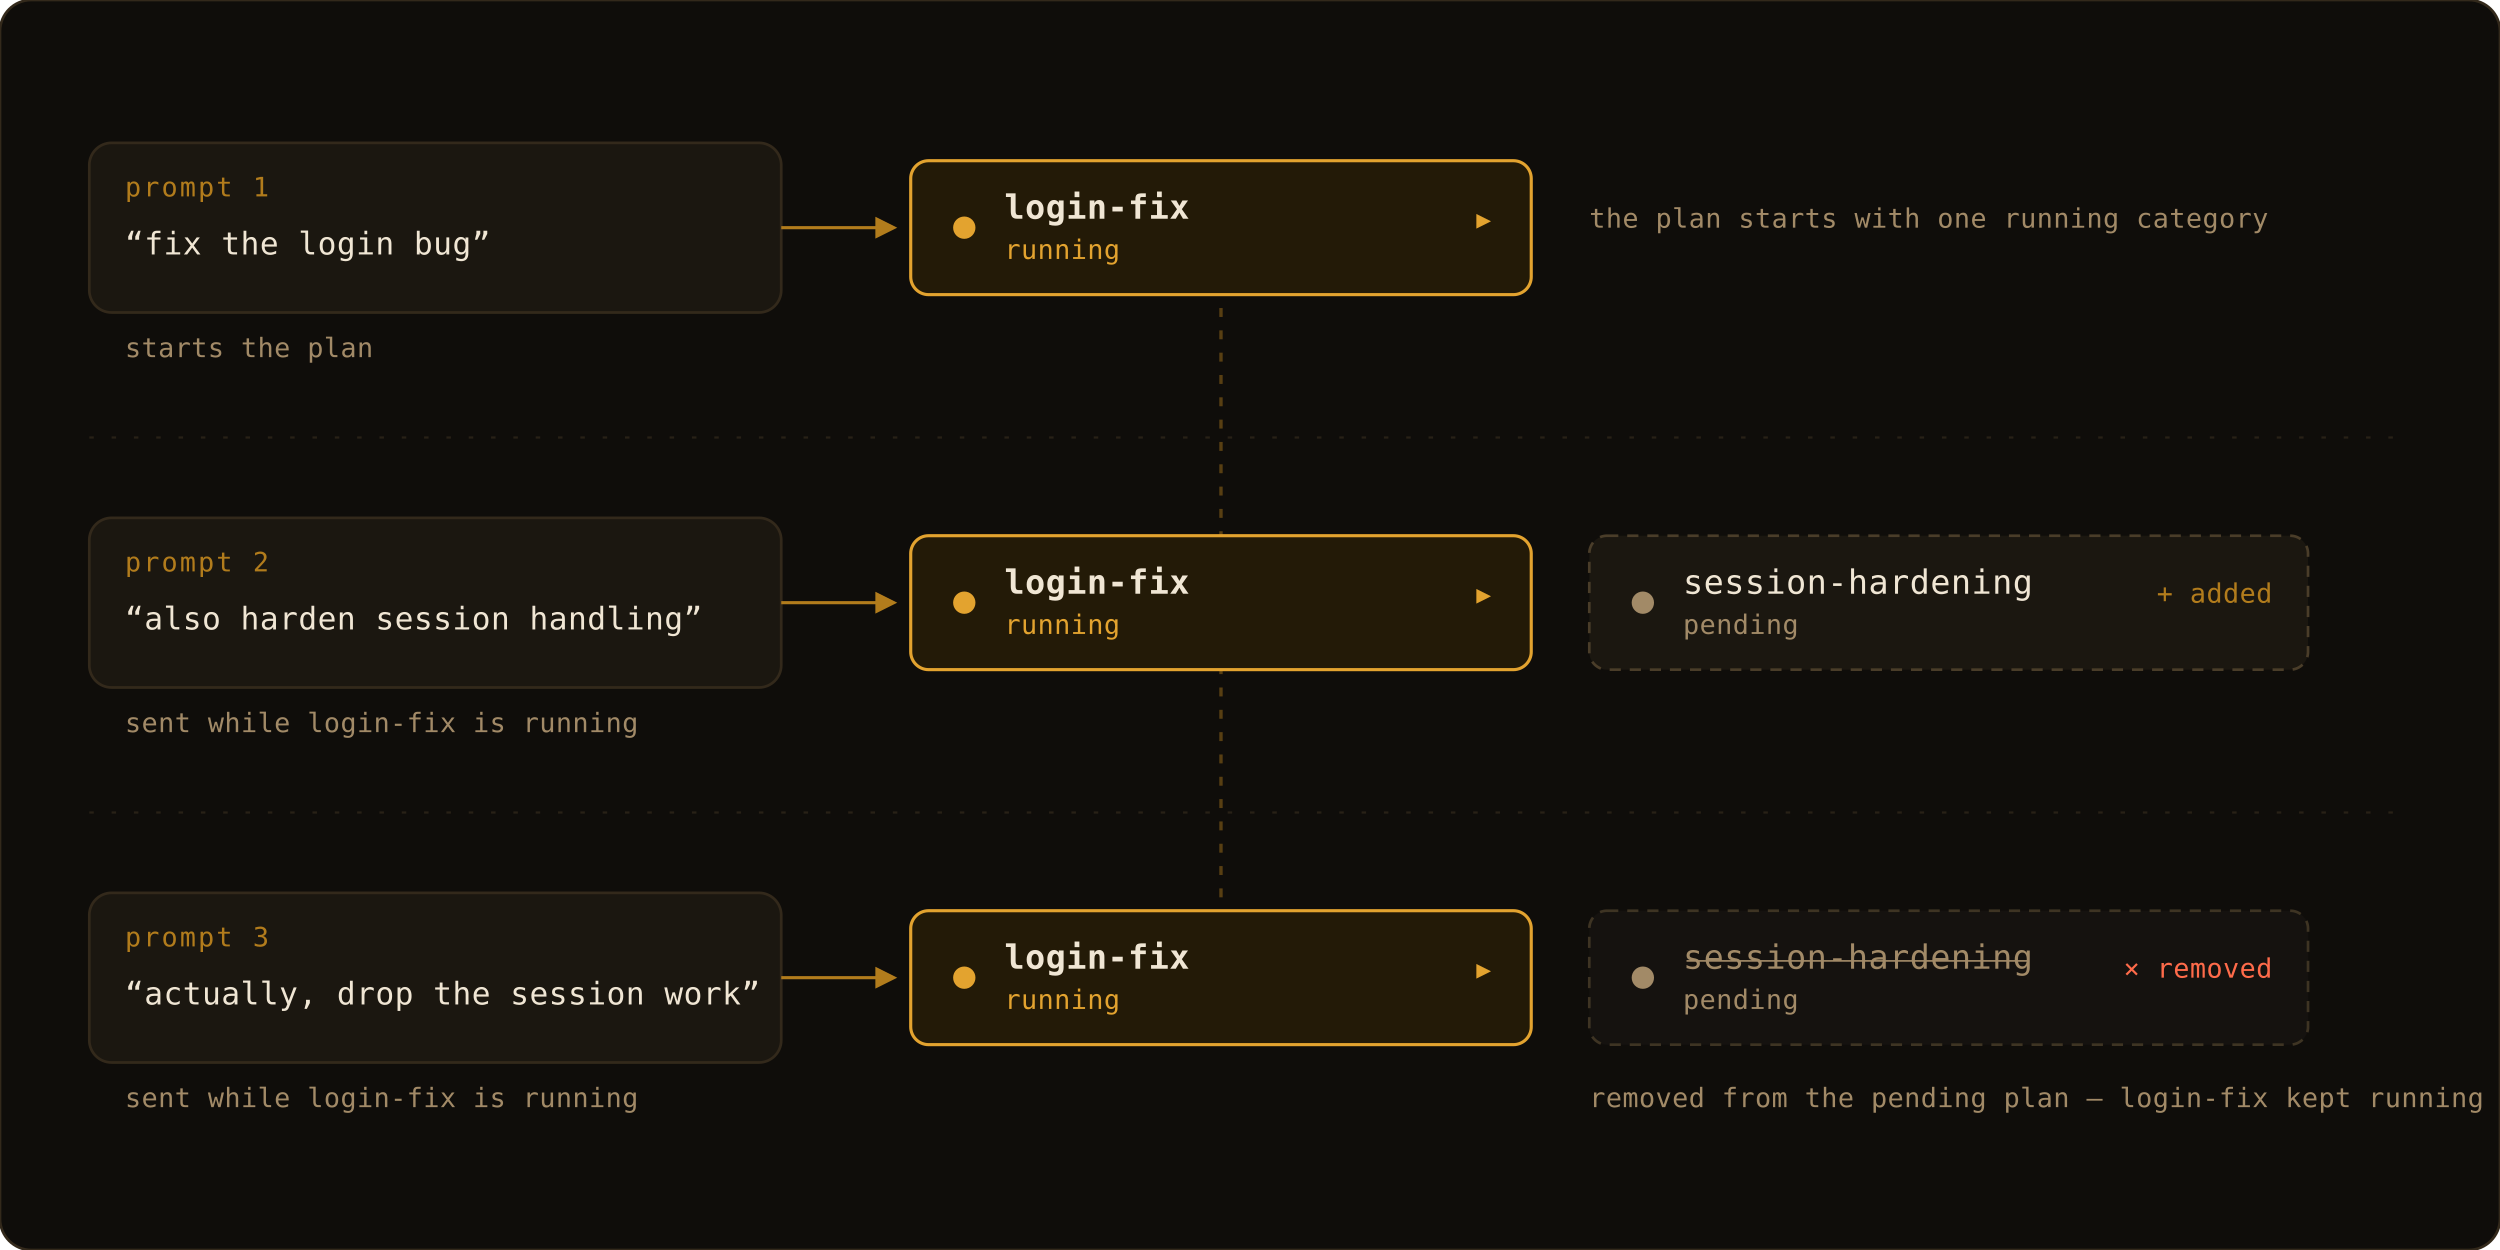
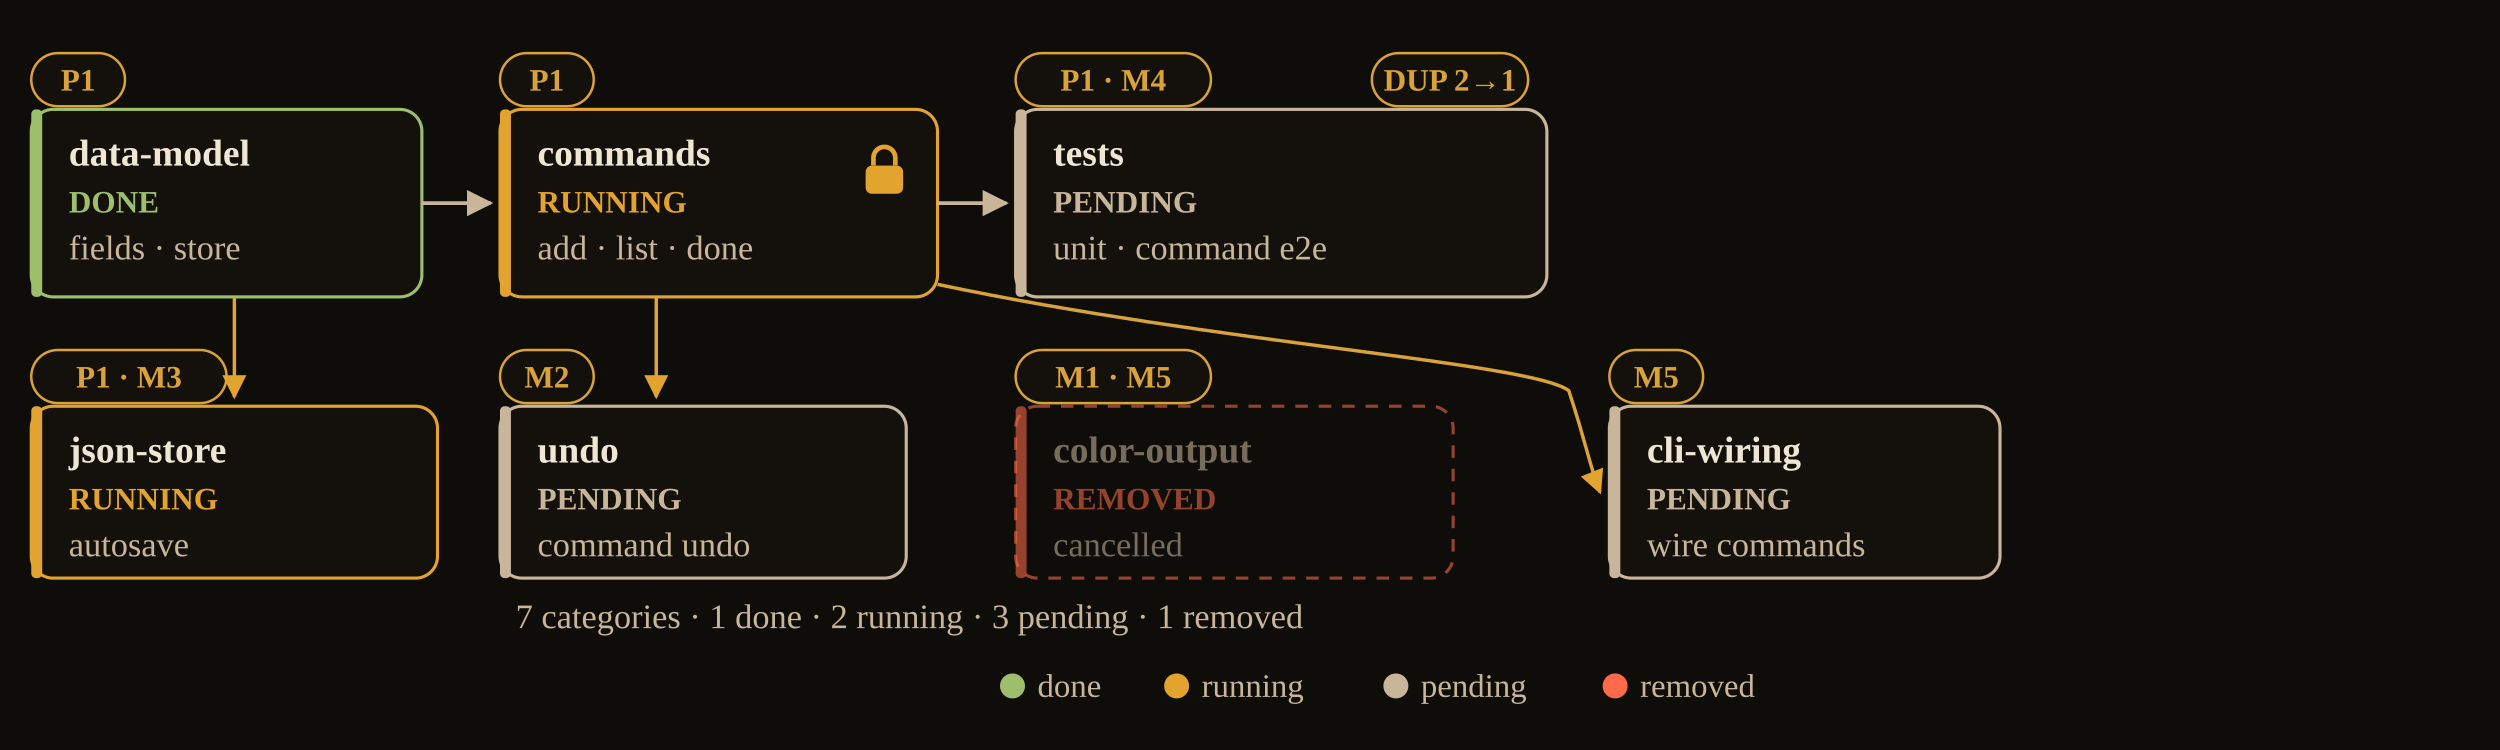
- <svg xmlns="http://www.w3.org/2000/svg" width="1120" height="560" viewBox="0 0 1120 560" role="img" aria-label="Three prompts fold into one running plan; running work is never interrupted">
+ <svg xmlns="http://www.w3.org/2000/svg" width="1600" height="480" viewBox="0 0 1600 480" role="img" aria-label="Five live morphs on one running CLI todo plan: add color, add undo, rename persistence, dedupe tests, drop color while commands keep running">
  <defs>
-     <marker id="arrow-accent" viewBox="0 0 10 10" refX="8" refY="5" markerWidth="7" markerHeight="7" orient="auto-start-reverse">
+     <marker id="arrow" viewBox="0 0 10 10" refX="9" refY="5" markerWidth="7" markerHeight="7" orient="auto-start-reverse">
+       <path d="M 0 0 L 10 5 L 0 10 z" fill="#C9B69A" />
+     </marker>
+     <marker id="arrow-a" viewBox="0 0 10 10" refX="9" refY="5" markerWidth="7" markerHeight="7" orient="auto-start-reverse">
      <path d="M 0 0 L 10 5 L 0 10 z" fill="#E3A32F" />
    </marker>
-     <marker id="arrow-dim" viewBox="0 0 10 10" refX="8" refY="5" markerWidth="7" markerHeight="7" orient="auto-start-reverse">
-       <path d="M 0 0 L 10 5 L 0 10 z" fill="#B27C1C" />
+     <marker id="arrow-e" viewBox="0 0 10 10" refX="9" refY="5" markerWidth="7" markerHeight="7" orient="auto-start-reverse">
+       <path d="M 0 0 L 10 5 L 0 10 z" fill="#FF6B4A" />
    </marker>
  </defs>
-   <g font-family="ui-monospace, SFMono-Regular, Menlo, Consolas, monospace" letter-spacing="0.2">
-     <rect x="0" y="0" width="1120" height="560" rx="14" fill="#0F0D0A" stroke="#33291B" stroke-width="1.2" />
-     <line x1="547" y1="128" x2="547" y2="452" stroke="#B27C1C" stroke-width="1.5" stroke-dasharray="4 6" opacity="0.45" />
-     <rect x="40" y="64" width="310" height="76" rx="10" fill="#1B1710" stroke="#33291B" stroke-width="1.2" />
-     <text x="56" y="88" font-size="12" fill="#B27C1C" text-anchor="start" font-weight="400" letter-spacing="0.08em">prompt 1</text>
-     <text x="56" y="114" font-size="14" fill="#F0E6D4" text-anchor="start" font-weight="400">“fix the login bug”</text>
-     <text x="56" y="160" font-size="12" fill="#A28A67" text-anchor="start" font-weight="400">starts the plan</text>
-     <path d="M 350 102 L 400 102" fill="none" stroke="#B27C1C" stroke-width="1.4" marker-end="url(#arrow-dim)" />
-     <rect x="408" y="72" width="278" height="60" rx="8" fill="#231A07" stroke="#E3A32F" stroke-width="1.4" />
-     <circle cx="432" cy="102" r="5" fill="#E3A32F" />
-     <text x="450" y="98" font-size="15" fill="#F0E6D4" text-anchor="start" font-weight="600">login-fix</text>
-     <text x="450" y="116" font-size="12" fill="#E3A32F" text-anchor="start" font-weight="400">running</text>
-     <text x="668" y="102" font-size="11" fill="#E3A32F" text-anchor="end" font-weight="400">▶</text>
-     <text x="712" y="102" font-size="12" fill="#A28A67" text-anchor="start" font-weight="400">the plan starts with one running category</text>
-     <rect x="40" y="232" width="310" height="76" rx="10" fill="#1B1710" stroke="#33291B" stroke-width="1.2" />
-     <text x="56" y="256" font-size="12" fill="#B27C1C" text-anchor="start" font-weight="400" letter-spacing="0.08em">prompt 2</text>
-     <text x="56" y="282" font-size="14" fill="#F0E6D4" text-anchor="start" font-weight="400">“also harden session handling”</text>
-     <text x="56" y="328" font-size="12" fill="#A28A67" text-anchor="start" font-weight="400">sent while login-fix is running</text>
-     <path d="M 350 270 L 400 270" fill="none" stroke="#B27C1C" stroke-width="1.4" marker-end="url(#arrow-dim)" />
-     <rect x="408" y="240" width="278" height="60" rx="8" fill="#231A07" stroke="#E3A32F" stroke-width="1.4" />
-     <circle cx="432" cy="270" r="5" fill="#E3A32F" />
-     <text x="450" y="266" font-size="15" fill="#F0E6D4" text-anchor="start" font-weight="600">login-fix</text>
-     <text x="450" y="284" font-size="12" fill="#E3A32F" text-anchor="start" font-weight="400">running</text>
-     <text x="668" y="270" font-size="11" fill="#E3A32F" text-anchor="end" font-weight="400">▶</text>
-     <rect x="712" y="240" width="322" height="60" rx="8" fill="#1B1710" stroke="#4A3D29" stroke-width="1.2" stroke-dasharray="5 4" />
-     <circle cx="736" cy="270" r="5" fill="#A28A67" />
-     <text x="754" y="266" font-size="15" fill="#F0E6D4" text-anchor="start" font-weight="400">session-hardening</text>
-     <text x="754" y="284" font-size="12" fill="#A28A67" text-anchor="start" font-weight="400">pending</text>
-     <text x="1018" y="270" font-size="12" fill="#B27C1C" text-anchor="end" font-weight="400">+ added</text>
-     <rect x="40" y="400" width="310" height="76" rx="10" fill="#1B1710" stroke="#33291B" stroke-width="1.2" />
-     <text x="56" y="424" font-size="12" fill="#B27C1C" text-anchor="start" font-weight="400" letter-spacing="0.08em">prompt 3</text>
-     <text x="56" y="450" font-size="14" fill="#F0E6D4" text-anchor="start" font-weight="400">“actually, drop the session work”</text>
-     <text x="56" y="496" font-size="12" fill="#A28A67" text-anchor="start" font-weight="400">sent while login-fix is running</text>
-     <path d="M 350 438 L 400 438" fill="none" stroke="#B27C1C" stroke-width="1.4" marker-end="url(#arrow-dim)" />
-     <rect x="408" y="408" width="278" height="60" rx="8" fill="#231A07" stroke="#E3A32F" stroke-width="1.4" />
-     <circle cx="432" cy="438" r="5" fill="#E3A32F" />
-     <text x="450" y="434" font-size="15" fill="#F0E6D4" text-anchor="start" font-weight="600">login-fix</text>
-     <text x="450" y="452" font-size="12" fill="#E3A32F" text-anchor="start" font-weight="400">running</text>
-     <text x="668" y="438" font-size="11" fill="#E3A32F" text-anchor="end" font-weight="400">▶</text>
-     <rect x="712" y="408" width="322" height="60" rx="8" fill="#161310" stroke="#4A3D29" stroke-width="1.2" stroke-dasharray="5 4" opacity="0.8" />
-     <circle cx="736" cy="438" r="5" fill="#A28A67" />
-     <text x="754" y="434" font-size="15" fill="#A28A67" text-anchor="start" font-weight="400" text-decoration="line-through">session-hardening</text>
-     <text x="754" y="452" font-size="12" fill="#A28A67" text-anchor="start" font-weight="400">pending</text>
-     <text x="1018" y="438" font-size="12" fill="#FF6B4A" text-anchor="end" font-weight="400">× removed</text>
-     <text x="712" y="496" font-size="12" fill="#A28A67" text-anchor="start" font-weight="400">removed from the pending plan — login-fix kept running</text>
-     <line x1="40" y1="196" x2="1080" y2="196" stroke="#33291B" stroke-width="1" stroke-dasharray="2 8" opacity="0.7" />
-     <line x1="40" y1="364" x2="1080" y2="364" stroke="#33291B" stroke-width="1" stroke-dasharray="2 8" opacity="0.7" />
-   </g>
+   <rect width="1600" height="480" fill="#0F0D0A" />
+   <rect x="20" y="70" width="250" height="120" rx="14" fill="#14110C" stroke="#9DBF6B" stroke-width="2" />
+   <rect x="20" y="70" width="7" height="120" rx="3" fill="#9DBF6B" />
+   <text x="44" y="106" font-size="24" fill="#F0E6D4" text-anchor="start" font-weight="600">data-model</text>
+   <text x="44" y="136" font-size="20" fill="#9DBF6B" text-anchor="start" font-weight="600">DONE</text>
+   <text x="44" y="166" font-size="22" fill="#C9B69A" text-anchor="start" font-weight="400">fields · store</text>
+   <rect x="20" y="34" width="60" height="34" rx="17" fill="#14110C" stroke="#D9A23A" stroke-width="1.6" />
+   <text x="50.0" y="58" font-size="20" fill="#D9A23A" text-anchor="middle" font-weight="600">P1</text>
+   <rect x="320" y="70" width="280" height="120" rx="14" fill="#14110C" stroke="#E3A32F" stroke-width="2" />
+   <rect x="320" y="70" width="7" height="120" rx="3" fill="#E3A32F" />
+   <text x="344" y="106" font-size="24" fill="#F0E6D4" text-anchor="start" font-weight="600">commands</text>
+   <text x="344" y="136" font-size="20" fill="#E3A32F" text-anchor="start" font-weight="600">RUNNING</text>
+   <text x="344" y="166" font-size="22" fill="#C9B69A" text-anchor="start" font-weight="400">add · list · done</text>
+   <rect x="320" y="34" width="60" height="34" rx="17" fill="#14110C" stroke="#D9A23A" stroke-width="1.6" />
+   <text x="350.0" y="58" font-size="20" fill="#D9A23A" text-anchor="middle" font-weight="600">P1</text>
+   <rect x="554" y="106" width="24" height="18" rx="4" fill="#E3A32F" opacity="1" />
+   <path d="M 559 106 v-5 a7 7 0 0 1 14 0 v5" fill="none" stroke="#E3A32F" stroke-width="3" opacity="1" />
+   <rect x="650" y="70" width="340" height="120" rx="14" fill="#14110C" stroke="#C9B69A" stroke-width="2" />
+   <rect x="650" y="70" width="7" height="120" rx="3" fill="#C9B69A" />
+   <text x="674" y="106" font-size="24" fill="#F0E6D4" text-anchor="start" font-weight="600">tests</text>
+   <text x="674" y="136" font-size="20" fill="#C9B69A" text-anchor="start" font-weight="600">PENDING</text>
+   <text x="674" y="166" font-size="22" fill="#C9B69A" text-anchor="start" font-weight="400">unit · command e2e</text>
+   <rect x="878" y="34" width="100" height="34" rx="17" fill="#14110C" stroke="#D9A23A" stroke-width="1.6" />
+   <text x="928.0" y="58" font-size="20" fill="#D9A23A" text-anchor="middle" font-weight="600">DUP 2→1</text>
+   <rect x="650" y="34" width="125" height="34" rx="17" fill="#14110C" stroke="#D9A23A" stroke-width="1.6" />
+   <text x="712.5" y="58" font-size="20" fill="#D9A23A" text-anchor="middle" font-weight="600">P1 · M4</text>
+   <rect x="1030" y="260" width="250" height="110" rx="14" fill="#14110C" stroke="#C9B69A" stroke-width="2" />
+   <rect x="1030" y="260" width="7" height="110" rx="3" fill="#C9B69A" />
+   <text x="1054" y="296" font-size="24" fill="#F0E6D4" text-anchor="start" font-weight="600">cli-wiring</text>
+   <text x="1054" y="326" font-size="20" fill="#C9B69A" text-anchor="start" font-weight="600">PENDING</text>
+   <text x="1054" y="356" font-size="22" fill="#C9B69A" text-anchor="start" font-weight="400">wire commands</text>
+   <rect x="1030" y="224" width="60" height="34" rx="17" fill="#14110C" stroke="#D9A23A" stroke-width="1.6" />
+   <text x="1060.0" y="248" font-size="20" fill="#D9A23A" text-anchor="middle" font-weight="600">M5</text>
+   <rect x="20" y="260" width="260" height="110" rx="14" fill="#14110C" stroke="#E3A32F" stroke-width="2" />
+   <rect x="20" y="260" width="7" height="110" rx="3" fill="#E3A32F" />
+   <text x="44" y="296" font-size="24" fill="#F0E6D4" text-anchor="start" font-weight="600">json-store</text>
+   <text x="44" y="326" font-size="20" fill="#E3A32F" text-anchor="start" font-weight="600">RUNNING</text>
+   <text x="44" y="356" font-size="22" fill="#C9B69A" text-anchor="start" font-weight="400">autosave</text>
+   <rect x="20" y="224" width="125" height="34" rx="17" fill="#14110C" stroke="#D9A23A" stroke-width="1.6" />
+   <text x="82.5" y="248" font-size="20" fill="#D9A23A" text-anchor="middle" font-weight="600">P1 · M3</text>
+   <rect x="320" y="260" width="260" height="110" rx="14" fill="#14110C" stroke="#C9B69A" stroke-width="2" />
+   <rect x="320" y="260" width="7" height="110" rx="3" fill="#C9B69A" />
+   <text x="344" y="296" font-size="24" fill="#F0E6D4" text-anchor="start" font-weight="600">undo</text>
+   <text x="344" y="326" font-size="20" fill="#C9B69A" text-anchor="start" font-weight="600">PENDING</text>
+   <text x="344" y="356" font-size="22" fill="#C9B69A" text-anchor="start" font-weight="400">command undo</text>
+   <rect x="320" y="224" width="60" height="34" rx="17" fill="#14110C" stroke="#D9A23A" stroke-width="1.6" />
+   <text x="350.0" y="248" font-size="20" fill="#D9A23A" text-anchor="middle" font-weight="600">M2</text>
+   <rect x="650" y="260" width="280" height="110" rx="14" fill="none" stroke="#FF6B4A" stroke-width="2" stroke-dasharray="8 7" opacity="0.56" />
+   <rect x="650" y="260" width="7" height="110" rx="3" fill="#FF6B4A" opacity="0.56" />
+   <text x="674" y="296" font-size="24" fill="#C9B69A" text-anchor="start" font-weight="600" opacity="0.56">color-output</text>
+   <text x="674" y="326" font-size="20" fill="#FF6B4A" text-anchor="start" font-weight="600" opacity="0.56">REMOVED</text>
+   <text x="674" y="356" font-size="22" fill="#C9B69A" text-anchor="start" font-weight="400" opacity="0.56">cancelled</text>
+   <rect x="650" y="224" width="125" height="34" rx="17" fill="#14110C" stroke="#D9A23A" stroke-width="1.6" />
+   <text x="712.5" y="248" font-size="20" fill="#D9A23A" text-anchor="middle" font-weight="600">M1 · M5</text>
+   <path d="M 270 130 C 285 130 300 130 314 130" fill="none" stroke="#C9B69A" stroke-width="2.4" marker-end="url(#arrow)" />
+   <path d="M 600 130 C 615 130 630 130 644 130" fill="none" stroke="#C9B69A" stroke-width="2.4" marker-end="url(#arrow)" />
+   <path d="M 150 190 C 150 220 150 234 150 254" fill="none" stroke="#E3A32F" stroke-width="2.2" marker-end="url(#arrow-a)" />
+   <path d="M 420 190 C 420 220 420 234 420 254" fill="none" stroke="#E3A32F" stroke-width="2.2" marker-end="url(#arrow-a)" />
+   <path d="M 600 182 C 780 220 980 232 1004 250 C 1014 280 1018 300 1024 315" fill="none" stroke="#D9A23A" stroke-width="2.2" marker-end="url(#arrow-a)" />
+   <text x="330" y="402" font-size="22" fill="#C9B69A" text-anchor="start" font-weight="400">7 categories · 1 done · 2 running · 3 pending · 1 removed</text>
+   <circle cx="648" cy="439" r="8" fill="#9DBF6B" />
+   <text x="664" y="446" font-size="21" fill="#C9B69A" text-anchor="start" font-weight="400">done</text>
+   <circle cx="753.04" cy="439" r="8" fill="#E3A32F" />
+   <text x="769.04" y="446" font-size="21" fill="#C9B69A" text-anchor="start" font-weight="400">running</text>
+   <circle cx="893.36" cy="439" r="8" fill="#C9B69A" />
+   <text x="909.36" y="446" font-size="21" fill="#C9B69A" text-anchor="start" font-weight="400">pending</text>
+   <circle cx="1033.68" cy="439" r="8" fill="#FF6B4A" />
+   <text x="1049.68" y="446" font-size="21" fill="#C9B69A" text-anchor="start" font-weight="400">removed</text>
</svg>
